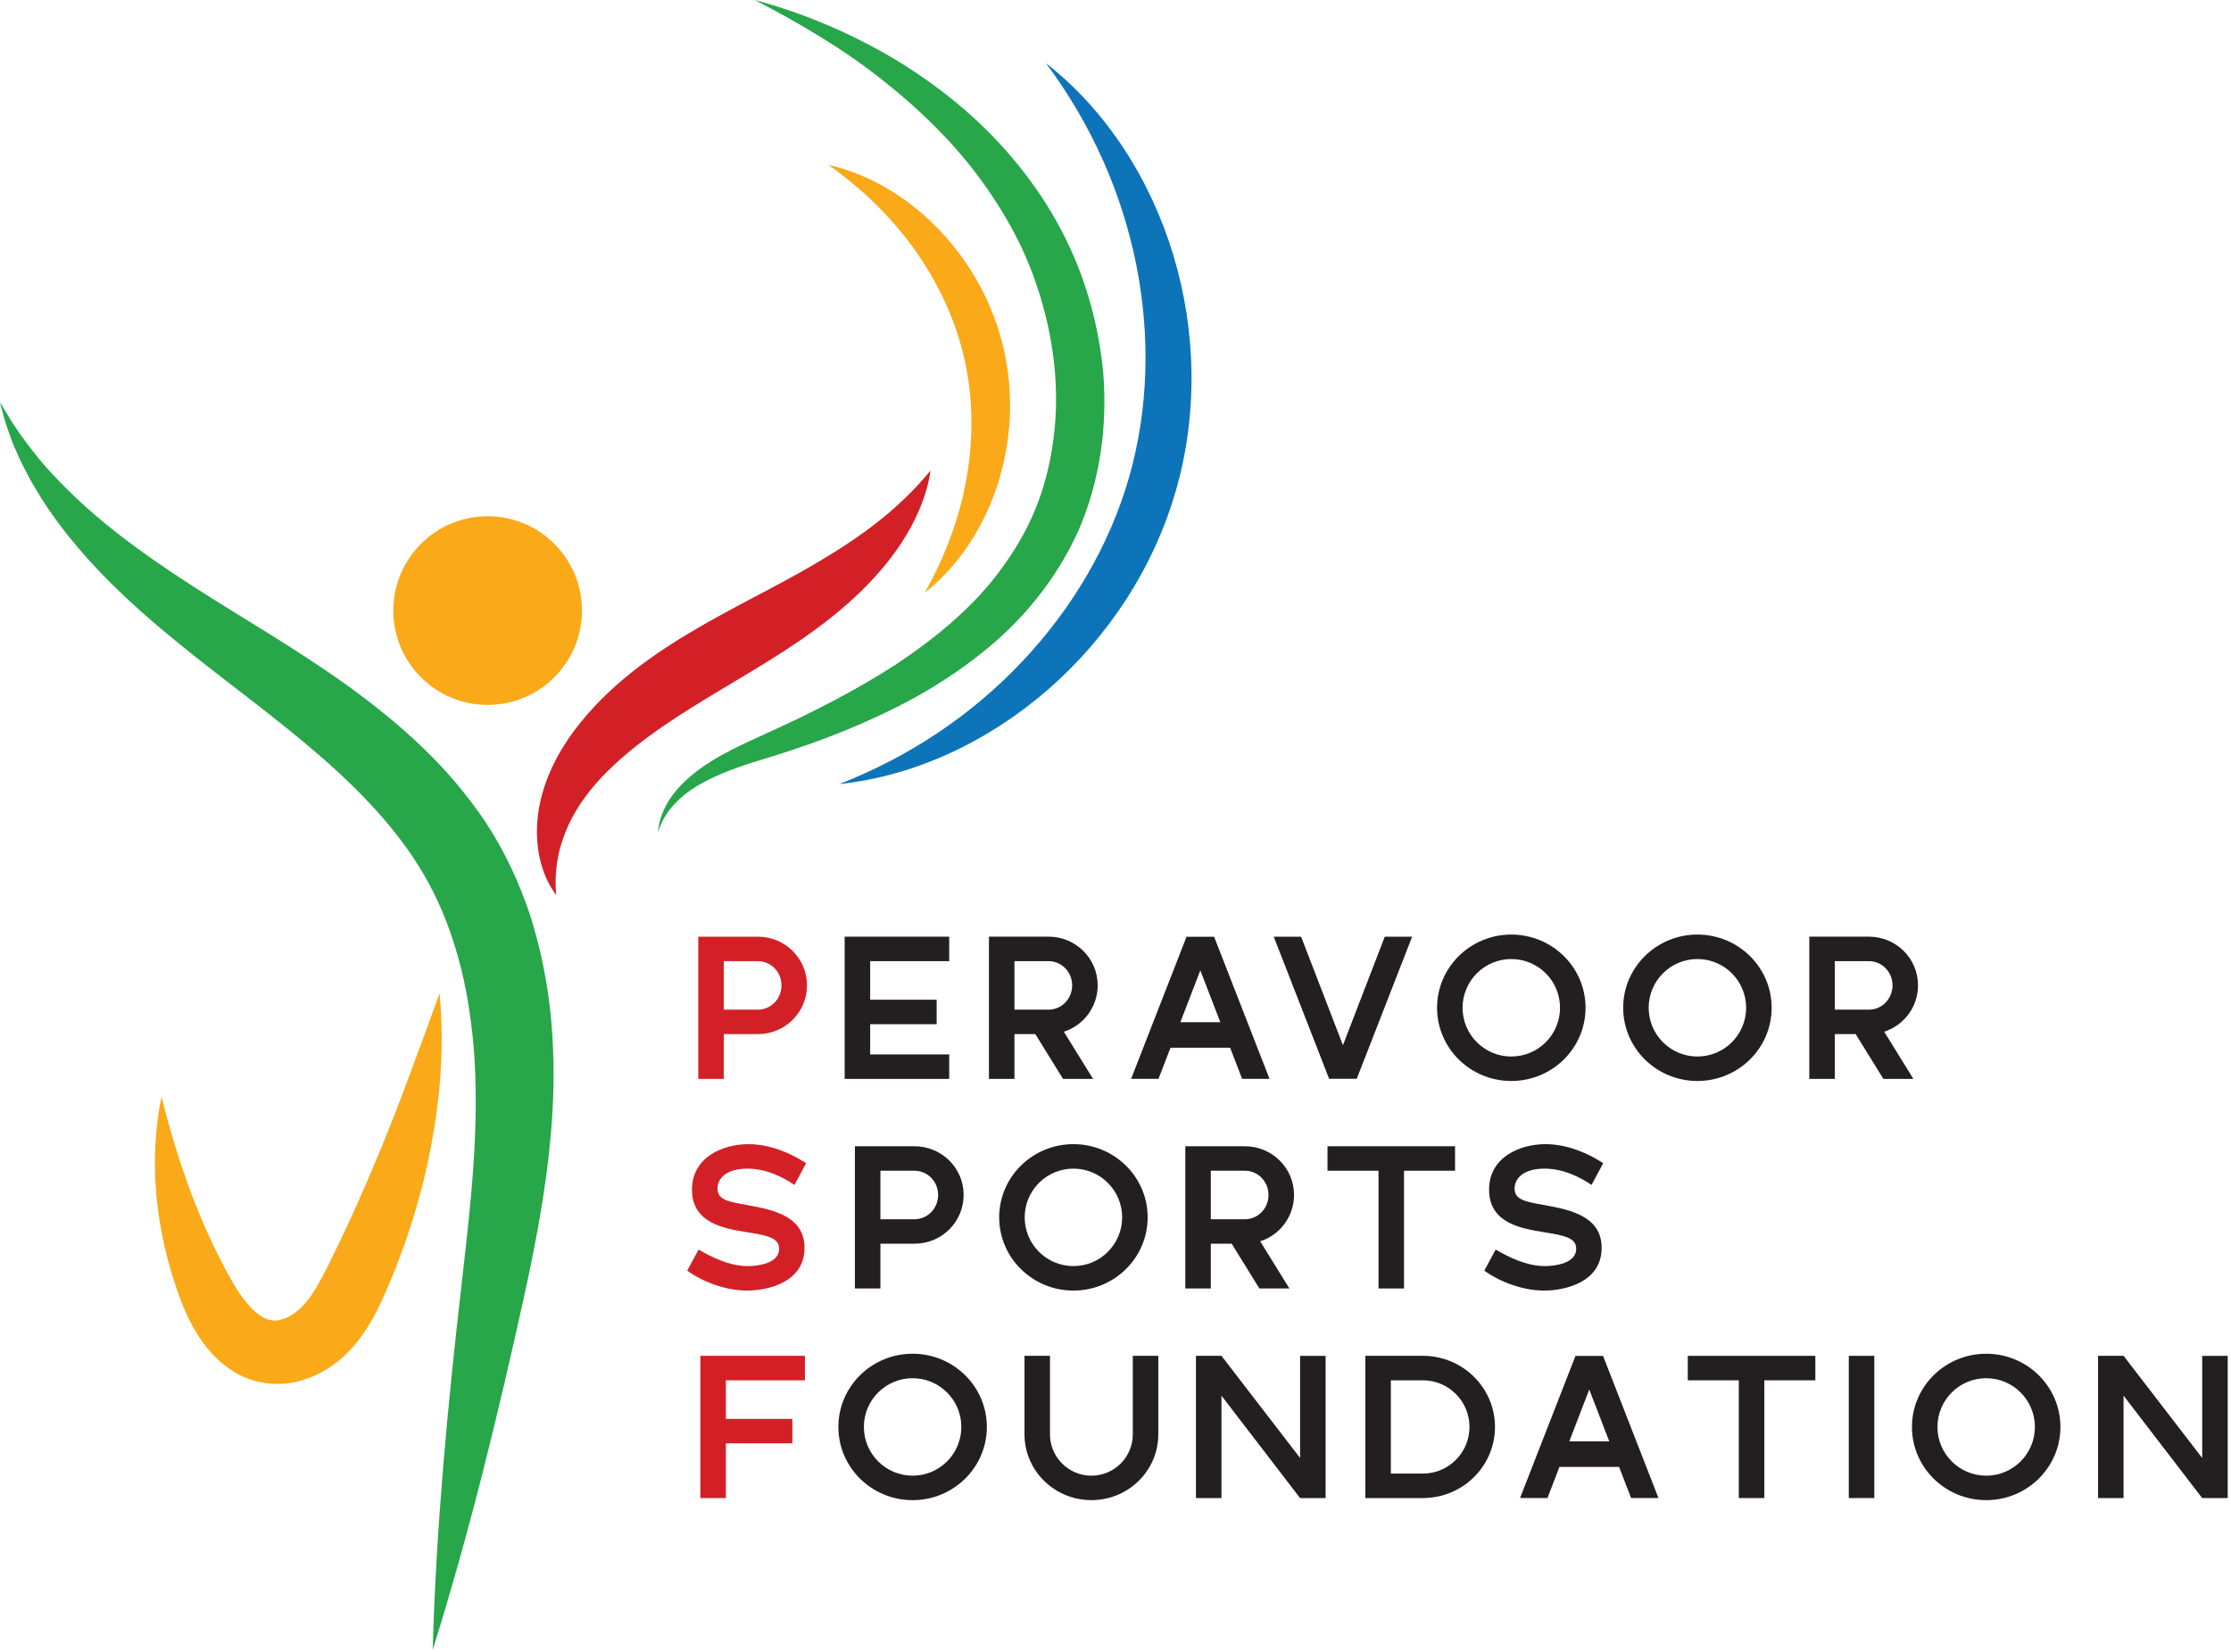
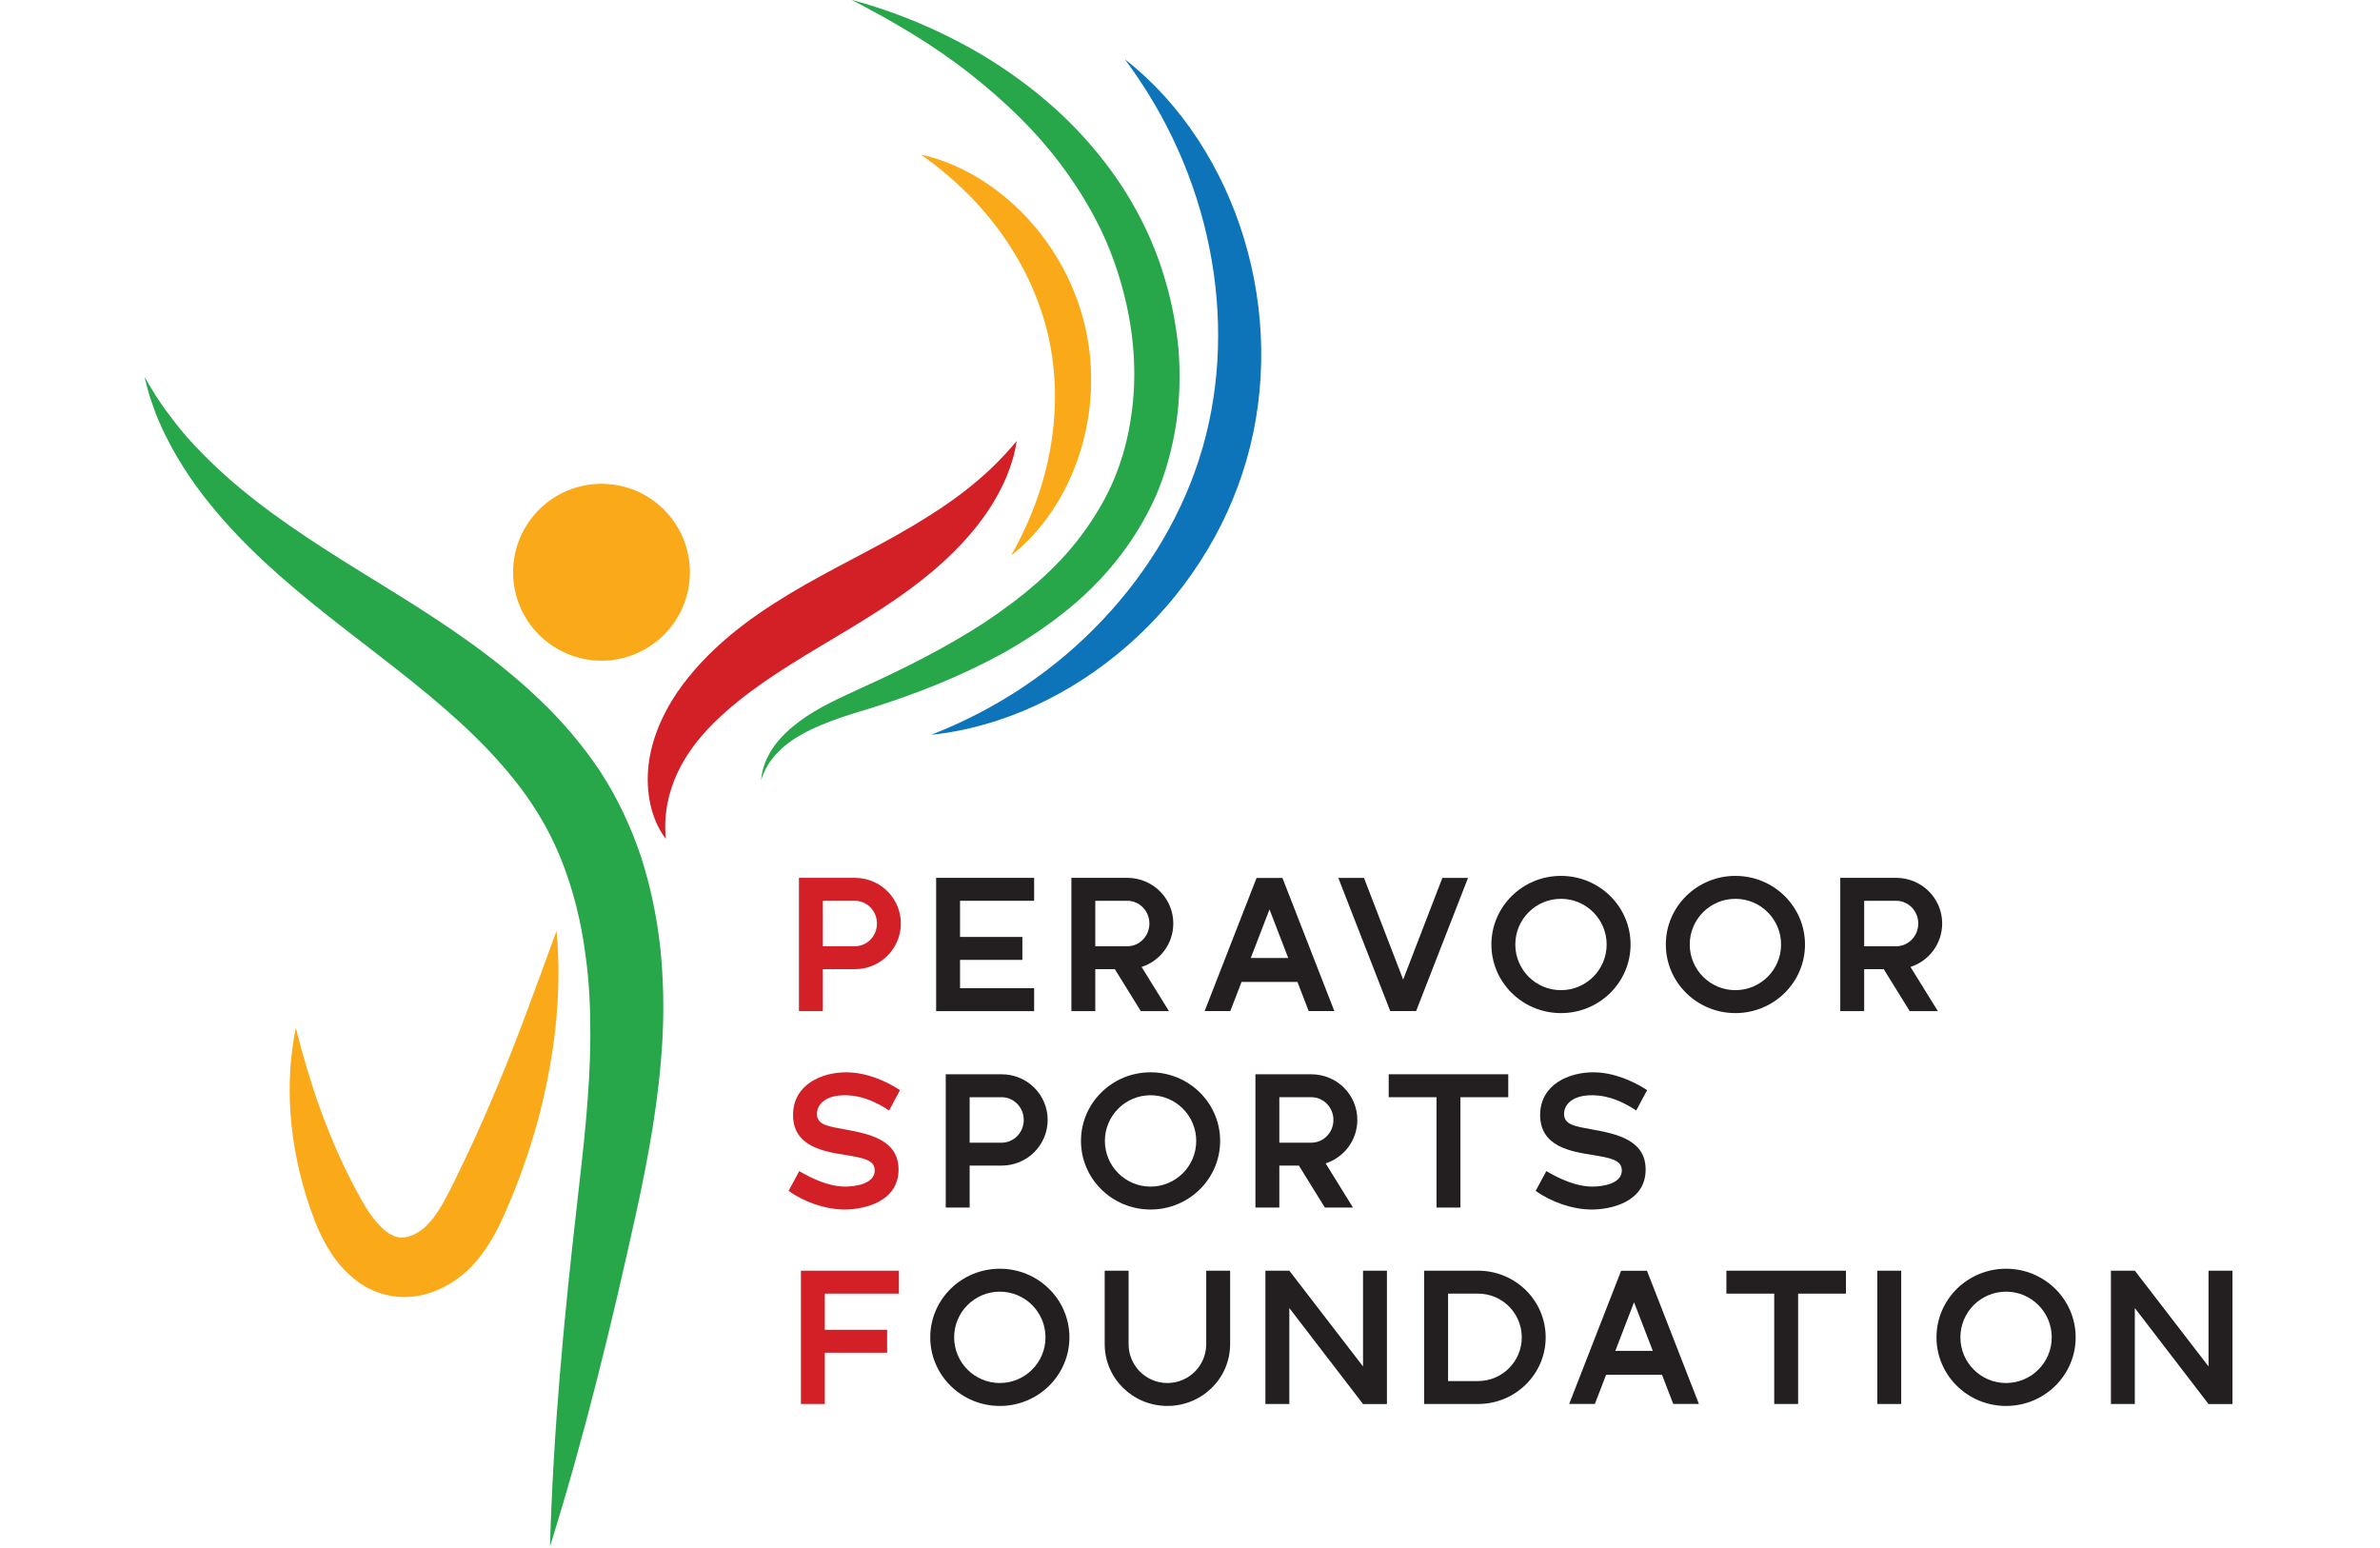
- <svg xmlns="http://www.w3.org/2000/svg" width="100%" height="100%" viewBox="0 0 550 407" version="1.1" xml:space="preserve" style="fill-rule:evenodd;clip-rule:evenodd;stroke-linejoin:round;stroke-miterlimit:2;">
-   <path d="M143.468,150.504c-0,12.846 -10.413,23.259 -23.254,23.259c-12.842,-0 -23.254,-10.413 -23.254,-23.259c-0,-12.841 10.412,-23.254 23.254,-23.254c12.841,0 23.254,10.413 23.254,23.254" style="fill:#faa919;fill-rule:nonzero;" />
-   <path d="M0,99.134c1.004,1.625 1.921,3.266 2.917,4.85c1.083,1.55 2.033,3.141 3.2,4.604c2.195,3 4.495,5.879 7.041,8.542c5.021,5.362 10.471,10.229 16.259,14.7c11.579,8.979 24.162,16.491 37.012,24.454c12.808,7.991 25.833,16.587 37.508,27.741c5.838,5.555 11.217,11.834 15.863,18.775c4.6,6.996 8.167,14.717 10.808,22.542c2.534,7.883 4.179,15.933 5.067,23.967c0.829,8.033 1,16.087 0.567,23.966c-0.855,15.805 -3.7,31.005 -6.917,45.767c-6.483,29.429 -13.583,58.713 -22.658,87.683c0.854,-30.337 3.704,-60.37 7.141,-90.254c1.692,-14.887 3.413,-29.496 3.467,-43.779c0.033,-7.137 -0.258,-14.158 -1.217,-21.054c-0.862,-6.896 -2.329,-13.629 -4.45,-20.05c-2.091,-6.438 -4.862,-12.479 -8.408,-18.129c-3.517,-5.696 -7.871,-10.984 -12.654,-16.059c-9.617,-10.145 -21.209,-19.1 -33.063,-28.245c-11.854,-9.134 -24.146,-18.705 -34.7,-30.138c-5.25,-5.733 -10.125,-11.892 -14.058,-18.604c-1.013,-1.65 -1.917,-3.379 -2.792,-5.108c-0.925,-1.692 -1.662,-3.492 -2.446,-5.246c-0.77,-1.759 -1.316,-3.629 -1.975,-5.417c-0.595,-1.812 -1.033,-3.683 -1.512,-5.508Z" style="fill:#27a64a;fill-rule:nonzero;" />
-   <path d="M137.126,220.638c-3.929,-5.162 -5.312,-12.35 -4.566,-19.204c0.762,-6.958 3.67,-13.571 7.504,-19.25c7.812,-11.367 18.746,-19.471 29.575,-25.979c10.908,-6.55 21.858,-11.608 31.975,-17.625c10.179,-6.013 19.662,-12.713 27.804,-22.596c-0.942,6.367 -3.683,12.521 -7.304,18.025c-3.646,5.504 -8.175,10.392 -13.046,14.708c-9.817,8.688 -20.917,15.042 -31.2,21.209c-10.304,6.162 -20.108,12.316 -28.058,20.146c-3.942,3.9 -7.325,8.27 -9.671,13.312c-2.334,5.079 -3.629,10.863 -3.013,17.254" style="fill:#d32027;fill-rule:nonzero;" />
-   <path d="M108.379,244.838c1.4,14.959 -0.162,30.071 -3.612,44.734c-1.725,7.337 -3.984,14.562 -6.696,21.621c-0.659,1.775 -1.384,3.52 -2.134,5.254c-0.729,1.741 -1.475,3.475 -2.345,5.304c-1.755,3.608 -3.975,7.492 -7.267,11.054c-3.417,3.588 -7.813,6.525 -13.258,7.817c-2.709,0.6 -5.738,0.737 -8.638,0.133c-2.867,-0.554 -5.596,-1.733 -7.808,-3.279c-4.459,-3.125 -7.209,-7.013 -9.246,-10.783c-1.021,-1.896 -1.879,-3.792 -2.621,-5.68c-0.687,-1.841 -1.329,-3.65 -1.925,-5.495c-4.696,-14.713 -6.058,-30.417 -3.017,-45.155c3.65,14.542 8.288,28 14.671,40.405c0.775,1.545 1.617,3.091 2.45,4.575c0.8,1.429 1.621,2.8 2.504,4.029c1.763,2.45 3.68,4.458 5.396,5.337c0.859,0.438 1.575,0.688 2.321,0.767c0.692,0.1 1.404,0.008 2.25,-0.229c1.692,-0.438 3.7,-1.659 5.271,-3.404c1.737,-1.784 3.296,-4.271 4.821,-7.188c1.566,-2.921 3.125,-6.267 4.65,-9.417c3.062,-6.4 5.929,-12.912 8.687,-19.512c5.567,-13.208 10.371,-26.804 15.546,-40.888" style="fill:#faa919;fill-rule:nonzero;" />
-   <path d="M162.183,205.208c0.229,-3.091 1.471,-6.133 3.296,-8.762c1.854,-2.629 4.263,-4.834 6.829,-6.738c5.142,-3.812 11.059,-6.35 16.579,-8.908c11.113,-5.033 21.934,-10.508 31.917,-16.975c9.867,-6.563 19.033,-14.071 25.796,-23.254c3.375,-4.563 6.3,-9.442 8.454,-14.604c2.163,-5.175 3.625,-10.655 4.438,-16.25c1.729,-11.192 0.775,-22.859 -2.271,-33.959c-1.492,-5.566 -3.521,-11.008 -6.084,-16.196c-2.566,-5.166 -5.633,-10.166 -9.091,-14.912c-6.892,-9.533 -15.529,-17.883 -24.996,-25.313c-9.479,-7.466 -20.021,-13.662 -30.983,-19.337c11.933,3.183 23.483,8.087 34.3,14.467c10.745,6.47 20.791,14.508 29.075,24.325c8.312,9.725 14.95,21.295 18.708,33.775c1.929,6.225 3.192,12.67 3.817,19.2c0.533,6.545 0.345,13.17 -0.609,19.72c-1.012,6.538 -2.754,13.013 -5.421,19.142c-2.741,6.104 -6.25,11.788 -10.383,16.925c-4.121,5.15 -8.829,9.746 -13.921,13.717c-5.062,4.025 -10.45,7.512 -15.987,10.616c-11.142,6.084 -22.825,10.688 -34.659,14.384c-5.933,1.791 -11.637,3.512 -16.925,6.241c-2.629,1.355 -5.108,2.996 -7.195,5.088c-2.121,2.054 -3.767,4.646 -4.684,7.608" style="fill:#27a64a;fill-rule:nonzero;" />
-   <path d="M206.908,193.265c17.521,-6.805 32.825,-17.192 45.104,-30.213c12.271,-12.987 21.513,-28.592 26.342,-45.433c4.816,-16.846 5.258,-34.967 1.737,-52.479c-3.521,-17.546 -10.979,-34.467 -22.216,-49.538c14.9,11.596 25.741,28.638 31.362,47.221c5.633,18.6 6.138,39.058 0.65,58.104c-5.462,19.054 -16.725,36.125 -31.367,48.917c-14.612,12.766 -32.829,21.471 -51.612,23.421" style="fill:#0d74ba;fill-rule:nonzero;" />
-   <path d="M227.96,146.109c5.229,-9.262 8.717,-18.825 10.379,-28.596c1.675,-9.741 1.533,-19.625 -0.583,-29.016c-2.125,-9.388 -6.234,-18.375 -11.921,-26.459c-5.692,-8.112 -12.933,-15.258 -21.621,-21.391c10.438,2.32 20.129,8.366 27.7,16.395c7.575,8.059 13.129,18.238 15.596,29.259c2.483,11.016 1.829,22.591 -1.567,33.112c-3.4,10.5 -9.554,20.109 -17.983,26.696" style="fill:#faa919;fill-rule:nonzero;" />
-   <path d="M192.66,242.89c0,-3.295 -2.6,-5.966 -5.825,-5.966l-8.404,-0l0,11.958l8.404,0c3.225,0 5.825,-2.671 5.825,-5.992m6.288,-0.012c-0,6.671 -5.404,12.033 -12.113,12.033l-8.404,0l0,11.034l-6.287,-0l-0,-35.055l14.691,0c6.709,0 12.113,5.363 12.113,11.988" style="fill:#d32027;fill-rule:nonzero;" />
-   <path d="M214.517,236.922l0,9.512l16.392,0l-0,6.029l-16.392,0l0,7.45l19.488,0l-0,6.034l-25.775,-0l-0,-35.059l25.775,0l-0,6.034l-19.488,-0Z" style="fill:#231f20;fill-rule:nonzero;" />
-   <path d="M250.09,248.883l8.404,-0c3.225,-0 5.825,-2.671 5.825,-5.992c0,-3.296 -2.6,-5.971 -5.825,-5.971l-8.404,0l-0,11.963Zm12.179,5.437l7.196,11.625l-7.4,0l-6.829,-11.033l-5.146,0l-0,11.033l-6.288,0l0,-35.058l14.692,0c6.708,0 12.113,5.367 12.113,11.992c-0,5.358 -3.488,9.875 -8.338,11.441" style="fill:#231f20;fill-rule:nonzero;" />
-   <path d="M300.839,251.975l-4.929,-12.783l-4.925,12.783l9.854,-0Zm2.425,6.292l-14.704,-0l-2.958,7.666l-6.75,0l13.654,-35.021l6.808,0l13.654,35.021l-6.75,0l-2.954,-7.666Z" style="fill:#231f20;fill-rule:nonzero;" />
-   <path d="M314.012,230.903l6.75,-0l10.308,26.741l10.308,-26.741l6.75,-0l-13.654,35.02l-6.808,0l-13.654,-35.02Z" style="fill:#231f20;fill-rule:nonzero;" />
-   <path d="M384.588,248.418c-0,-6.633 -5.379,-12.013 -12.013,-12.013c-6.633,0 -12.012,5.38 -12.012,12.013c-0,6.637 5.379,12.012 12.012,12.012c6.634,0 12.013,-5.375 12.013,-12.012m-30.313,-0c0,-9.963 8.196,-18.046 18.3,-18.046c10.109,0 18.305,8.083 18.305,18.046c-0,9.967 -8.196,18.046 -18.305,18.046c-10.104,-0 -18.3,-8.079 -18.3,-18.046" style="fill:#231f20;fill-rule:nonzero;" />
-   <path d="M430.468,248.418c-0,-6.633 -5.379,-12.013 -12.013,-12.013c-6.633,0 -12.012,5.38 -12.012,12.013c-0,6.637 5.379,12.012 12.012,12.012c6.634,0 12.013,-5.375 12.013,-12.012m-30.313,-0c0,-9.963 8.196,-18.046 18.3,-18.046c10.109,0 18.305,8.083 18.305,18.046c-0,9.967 -8.196,18.046 -18.305,18.046c-10.104,-0 -18.3,-8.079 -18.3,-18.046" style="fill:#231f20;fill-rule:nonzero;" />
-   <path d="M452.326,248.883l8.404,-0c3.225,-0 5.825,-2.671 5.825,-5.992c0,-3.296 -2.6,-5.971 -5.825,-5.971l-8.404,0l-0,11.963Zm12.179,5.437l7.196,11.625l-7.4,0l-6.829,-11.033l-5.146,0l-0,11.033l-6.288,0l0,-35.058l14.692,0c6.708,0 12.112,5.367 12.112,11.992c0,5.358 -3.487,9.875 -8.337,11.441" style="fill:#231f20;fill-rule:nonzero;" />
-   <path d="M169.42,313.214l2.796,-5.191c3.287,1.904 7.666,4.07 12.154,4.07c2.475,0 7.737,-0.67 7.704,-4.283c-0.021,-2.729 -2.958,-3.262 -7.912,-4.067c-5.359,-0.879 -13.584,-2.116 -13.571,-10.483c0.016,-8.079 7.646,-11.225 13.933,-11.225c5.467,0 10.671,2.371 14.204,4.688l-2.866,5.354c-3.038,-2 -6.955,-4.009 -11.646,-4.009c-5.259,0 -7.346,2.525 -7.334,4.93c0.013,2.854 2.942,3.258 7.28,4.041c6.55,1.188 14.179,2.784 14.179,10.567c-0,8.508 -9.071,10.521 -14.179,10.521c-4.996,-0 -10.667,-1.963 -14.742,-4.913" style="fill:#d32027;fill-rule:nonzero;" />
-   <path d="M231.273,294.553c0,-3.295 -2.6,-5.966 -5.825,-5.966l-8.404,-0l0,11.958l8.404,0c3.225,0 5.825,-2.671 5.825,-5.992m6.288,-0.012c-0,6.671 -5.404,12.033 -12.113,12.033l-8.404,0l0,11.034l-6.287,-0l-0,-35.055l14.691,0c6.709,0 12.113,5.363 12.113,11.988" style="fill:#231f20;fill-rule:nonzero;" />
-   <path d="M276.638,300.08c-0,-6.633 -5.379,-12.012 -12.013,-12.012c-6.633,-0 -12.012,5.379 -12.012,12.012c-0,6.638 5.379,12.013 12.012,12.013c6.634,-0 12.013,-5.375 12.013,-12.013m-30.313,0c0,-9.962 8.196,-18.045 18.3,-18.045c10.109,-0 18.305,8.083 18.305,18.045c-0,9.967 -8.196,18.046 -18.305,18.046c-10.104,0 -18.3,-8.079 -18.3,-18.046" style="fill:#231f20;fill-rule:nonzero;" />
-   <path d="M298.496,300.545l8.404,0c3.225,0 5.825,-2.67 5.825,-5.991c0,-3.296 -2.6,-5.971 -5.825,-5.971l-8.404,-0l-0,11.962Zm12.179,5.442l7.196,11.621l-7.4,-0l-6.829,-11.033l-5.146,-0l-0,11.033l-6.288,-0l0,-35.054l14.692,-0c6.708,-0 12.113,5.362 12.113,11.987c-0,5.359 -3.488,9.875 -8.338,11.446" style="fill:#231f20;fill-rule:nonzero;" />
-   <path d="M358.708,288.585l-12.58,-0l0,29.025l-6.287,-0l-0,-29.025l-12.579,-0l-0,-6.034l31.445,0l0,6.034Z" style="fill:#231f20;fill-rule:nonzero;" />
-   <path d="M365.924,313.214l2.796,-5.191c3.287,1.904 7.667,4.07 12.154,4.07c2.475,0 7.738,-0.67 7.704,-4.283c-0.021,-2.729 -2.958,-3.262 -7.912,-4.067c-5.359,-0.879 -13.584,-2.116 -13.571,-10.483c0.017,-8.079 7.646,-11.225 13.933,-11.225c5.467,0 10.671,2.371 14.204,4.688l-2.866,5.354c-3.038,-2 -6.954,-4.009 -11.646,-4.009c-5.258,0 -7.346,2.525 -7.333,4.93c0.012,2.854 2.941,3.258 7.279,4.041c6.55,1.188 14.179,2.784 14.179,10.567c0,8.508 -9.071,10.521 -14.179,10.521c-4.996,-0 -10.667,-1.963 -14.742,-4.913" style="fill:#231f20;fill-rule:nonzero;" />
-   <path d="M178.948,340.247l-0.001,9.513l16.392,-0l0,6.029l-16.392,-0l0,13.483l-6.287,0l0,-35.058l25.775,-0l0,6.033l-19.488,0Z" style="fill:#d32027;fill-rule:nonzero;" />
-   <path d="M236.993,351.743c0,-6.633 -5.379,-12.013 -12.012,-12.013c-6.634,0 -12.013,5.38 -12.013,12.013c0,6.637 5.379,12.012 12.013,12.012c6.633,0 12.012,-5.375 12.012,-12.012m-30.312,-0c-0,-9.967 8.196,-18.046 18.3,-18.046c10.108,0 18.304,8.079 18.304,18.046c-0,9.967 -8.196,18.046 -18.304,18.046c-10.104,-0 -18.3,-8.079 -18.3,-18.046" style="fill:#231f20;fill-rule:nonzero;" />
-   <path d="M252.563,353.548l-0.001,-19.333l6.288,0l0,19.333c0,5.638 4.571,10.209 10.208,10.209c5.638,-0 10.209,-4.571 10.209,-10.209l-0,-19.333l6.287,0l0,19.333c0,8.967 -7.383,16.238 -16.496,16.238c-9.108,-0 -16.496,-7.271 -16.496,-16.238" style="fill:#231f20;fill-rule:nonzero;" />
-   <path d="M326.797,334.225l0,35.059l-6.287,-0l-19.388,-25.25l0,25.237l-6.287,0l-0,-35.058l6.287,-0l19.388,25.183l-0,-25.171l6.287,0Z" style="fill:#231f20;fill-rule:nonzero;" />
-   <path d="M362.265,351.743c-0,-6.35 -5.146,-11.496 -11.496,-11.496l-7.888,0l0,22.992l7.888,-0c6.35,-0 11.496,-5.146 11.496,-11.496m6.287,-0c0,9.679 -7.958,17.529 -17.779,17.529l-14.183,0l-0,-35.058l14.179,-0c9.821,-0 17.783,7.85 17.783,17.529" style="fill:#231f20;fill-rule:nonzero;" />
-   <path d="M396.725,355.3l-4.93,-12.783l-4.925,12.783l9.855,0Zm2.425,6.292l-14.705,0l-2.954,7.667l-6.754,-0l13.654,-35.021l6.809,-0l13.654,35.021l-6.75,-0l-2.954,-7.667Z" style="fill:#231f20;fill-rule:nonzero;" />
-   <path d="M447.531,340.247l-12.579,0l0,29.025l-6.287,0l-0,-29.025l-12.58,0l0,-6.033l31.446,-0l0,6.033Z" style="fill:#231f20;fill-rule:nonzero;" />
-   <rect x="455.778" y="334.216" width="6.287" height="35.058" style="fill:#231f20;" />
-   <path d="M501.658,351.743c0,-6.633 -5.379,-12.013 -12.012,-12.013c-6.634,0 -12.013,5.38 -12.013,12.013c0,6.637 5.379,12.012 12.013,12.012c6.633,0 12.012,-5.375 12.012,-12.012m-30.312,-0c-0,-9.967 8.196,-18.046 18.3,-18.046c10.108,0 18.304,8.079 18.304,18.046c-0,9.967 -8.196,18.046 -18.304,18.046c-10.104,-0 -18.3,-8.079 -18.3,-18.046" style="fill:#231f20;fill-rule:nonzero;" />
-   <path d="M549.188,334.225l0,35.059l-6.287,-0l-19.388,-25.25l0,25.237l-6.287,0l-0,-35.058l6.287,-0l19.388,25.183l-0,-25.171l6.287,0Z" style="fill:#231f20;fill-rule:nonzero;" />
+ <svg xmlns="http://www.w3.org/2000/svg" width="100%" height="100%" viewBox="0 0 626 407" version="1.1" xml:space="preserve" style="fill-rule:evenodd;clip-rule:evenodd;stroke-linejoin:round;stroke-miterlimit:2;">
+   <g transform="translate(38, 0)">
+     <path d="M143.468,150.504c-0,12.846 -10.413,23.259 -23.254,23.259c-12.842,-0 -23.254,-10.413 -23.254,-23.259c-0,-12.841 10.412,-23.254 23.254,-23.254c12.841,0 23.254,10.413 23.254,23.254" style="fill:#faa919;fill-rule:nonzero;" />
+     <path d="M0,99.134c1.004,1.625 1.921,3.266 2.917,4.85c1.083,1.55 2.033,3.141 3.2,4.604c2.195,3 4.495,5.879 7.041,8.542c5.021,5.362 10.471,10.229 16.259,14.7c11.579,8.979 24.162,16.491 37.012,24.454c12.808,7.991 25.833,16.587 37.508,27.741c5.838,5.555 11.217,11.834 15.863,18.775c4.6,6.996 8.167,14.717 10.808,22.542c2.534,7.883 4.179,15.933 5.067,23.967c0.829,8.033 1,16.087 0.567,23.966c-0.855,15.805 -3.7,31.005 -6.917,45.767c-6.483,29.429 -13.583,58.713 -22.658,87.683c0.854,-30.337 3.704,-60.37 7.141,-90.254c1.692,-14.887 3.413,-29.496 3.467,-43.779c0.033,-7.137 -0.258,-14.158 -1.217,-21.054c-0.862,-6.896 -2.329,-13.629 -4.45,-20.05c-2.091,-6.438 -4.862,-12.479 -8.408,-18.129c-3.517,-5.696 -7.871,-10.984 -12.654,-16.059c-9.617,-10.145 -21.209,-19.1 -33.063,-28.245c-11.854,-9.134 -24.146,-18.705 -34.7,-30.138c-5.25,-5.733 -10.125,-11.892 -14.058,-18.604c-1.013,-1.65 -1.917,-3.379 -2.792,-5.108c-0.925,-1.692 -1.662,-3.492 -2.446,-5.246c-0.77,-1.759 -1.316,-3.629 -1.975,-5.417c-0.595,-1.812 -1.033,-3.683 -1.512,-5.508Z" style="fill:#27a64a;fill-rule:nonzero;" />
+     <path d="M137.126,220.638c-3.929,-5.162 -5.312,-12.35 -4.566,-19.204c0.762,-6.958 3.67,-13.571 7.504,-19.25c7.812,-11.367 18.746,-19.471 29.575,-25.979c10.908,-6.55 21.858,-11.608 31.975,-17.625c10.179,-6.013 19.662,-12.713 27.804,-22.596c-0.942,6.367 -3.683,12.521 -7.304,18.025c-3.646,5.504 -8.175,10.392 -13.046,14.708c-9.817,8.688 -20.917,15.042 -31.2,21.209c-10.304,6.162 -20.108,12.316 -28.058,20.146c-3.942,3.9 -7.325,8.27 -9.671,13.312c-2.334,5.079 -3.629,10.863 -3.013,17.254" style="fill:#d32027;fill-rule:nonzero;" />
+     <path d="M108.379,244.838c1.4,14.959 -0.162,30.071 -3.612,44.734c-1.725,7.337 -3.984,14.562 -6.696,21.621c-0.659,1.775 -1.384,3.52 -2.134,5.254c-0.729,1.741 -1.475,3.475 -2.345,5.304c-1.755,3.608 -3.975,7.492 -7.267,11.054c-3.417,3.588 -7.813,6.525 -13.258,7.817c-2.709,0.6 -5.738,0.737 -8.638,0.133c-2.867,-0.554 -5.596,-1.733 -7.808,-3.279c-4.459,-3.125 -7.209,-7.013 -9.246,-10.783c-1.021,-1.896 -1.879,-3.792 -2.621,-5.68c-0.687,-1.841 -1.329,-3.65 -1.925,-5.495c-4.696,-14.713 -6.058,-30.417 -3.017,-45.155c3.65,14.542 8.288,28 14.671,40.405c0.775,1.545 1.617,3.091 2.45,4.575c0.8,1.429 1.621,2.8 2.504,4.029c1.763,2.45 3.68,4.458 5.396,5.337c0.859,0.438 1.575,0.688 2.321,0.767c0.692,0.1 1.404,0.008 2.25,-0.229c1.692,-0.438 3.7,-1.659 5.271,-3.404c1.737,-1.784 3.296,-4.271 4.821,-7.188c1.566,-2.921 3.125,-6.267 4.65,-9.417c3.062,-6.4 5.929,-12.912 8.687,-19.512c5.567,-13.208 10.371,-26.804 15.546,-40.888" style="fill:#faa919;fill-rule:nonzero;" />
+     <path d="M162.183,205.208c0.229,-3.091 1.471,-6.133 3.296,-8.762c1.854,-2.629 4.263,-4.834 6.829,-6.738c5.142,-3.812 11.059,-6.35 16.579,-8.908c11.113,-5.033 21.934,-10.508 31.917,-16.975c9.867,-6.563 19.033,-14.071 25.796,-23.254c3.375,-4.563 6.3,-9.442 8.454,-14.604c2.163,-5.175 3.625,-10.655 4.438,-16.25c1.729,-11.192 0.775,-22.859 -2.271,-33.959c-1.492,-5.566 -3.521,-11.008 -6.084,-16.196c-2.566,-5.166 -5.633,-10.166 -9.091,-14.912c-6.892,-9.533 -15.529,-17.883 -24.996,-25.313c-9.479,-7.466 -20.021,-13.662 -30.983,-19.337c11.933,3.183 23.483,8.087 34.3,14.467c10.745,6.47 20.791,14.508 29.075,24.325c8.312,9.725 14.95,21.295 18.708,33.775c1.929,6.225 3.192,12.67 3.817,19.2c0.533,6.545 0.345,13.17 -0.609,19.72c-1.012,6.538 -2.754,13.013 -5.421,19.142c-2.741,6.104 -6.25,11.788 -10.383,16.925c-4.121,5.15 -8.829,9.746 -13.921,13.717c-5.062,4.025 -10.45,7.512 -15.987,10.616c-11.142,6.084 -22.825,10.688 -34.659,14.384c-5.933,1.791 -11.637,3.512 -16.925,6.241c-2.629,1.355 -5.108,2.996 -7.195,5.088c-2.121,2.054 -3.767,4.646 -4.684,7.608" style="fill:#27a64a;fill-rule:nonzero;" />
+     <path d="M206.908,193.265c17.521,-6.805 32.825,-17.192 45.104,-30.213c12.271,-12.987 21.513,-28.592 26.342,-45.433c4.816,-16.846 5.258,-34.967 1.737,-52.479c-3.521,-17.546 -10.979,-34.467 -22.216,-49.538c14.9,11.596 25.741,28.638 31.362,47.221c5.633,18.6 6.138,39.058 0.65,58.104c-5.462,19.054 -16.725,36.125 -31.367,48.917c-14.612,12.766 -32.829,21.471 -51.612,23.421" style="fill:#0d74ba;fill-rule:nonzero;" />
+     <path d="M227.96,146.109c5.229,-9.262 8.717,-18.825 10.379,-28.596c1.675,-9.741 1.533,-19.625 -0.583,-29.016c-2.125,-9.388 -6.234,-18.375 -11.921,-26.459c-5.692,-8.112 -12.933,-15.258 -21.621,-21.391c10.438,2.32 20.129,8.366 27.7,16.395c7.575,8.059 13.129,18.238 15.596,29.259c2.483,11.016 1.829,22.591 -1.567,33.112c-3.4,10.5 -9.554,20.109 -17.983,26.696" style="fill:#faa919;fill-rule:nonzero;" />
+     <path d="M192.66,242.89c0,-3.295 -2.6,-5.966 -5.825,-5.966l-8.404,-0l0,11.958l8.404,0c3.225,0 5.825,-2.671 5.825,-5.992m6.288,-0.012c-0,6.671 -5.404,12.033 -12.113,12.033l-8.404,0l0,11.034l-6.287,-0l-0,-35.055l14.691,0c6.709,0 12.113,5.363 12.113,11.988" style="fill:#d32027;fill-rule:nonzero;" />
+     <path d="M214.517,236.922l0,9.512l16.392,0l-0,6.029l-16.392,0l0,7.45l19.488,0l-0,6.034l-25.775,-0l-0,-35.059l25.775,0l-0,6.034l-19.488,-0Z" style="fill:#231f20;fill-rule:nonzero;" />
+     <path d="M250.09,248.883l8.404,-0c3.225,-0 5.825,-2.671 5.825,-5.992c0,-3.296 -2.6,-5.971 -5.825,-5.971l-8.404,0l-0,11.963Zm12.179,5.437l7.196,11.625l-7.4,0l-6.829,-11.033l-5.146,0l-0,11.033l-6.288,0l0,-35.058l14.692,0c6.708,0 12.113,5.367 12.113,11.992c-0,5.358 -3.488,9.875 -8.338,11.441" style="fill:#231f20;fill-rule:nonzero;" />
+     <path d="M300.839,251.975l-4.929,-12.783l-4.925,12.783l9.854,-0Zm2.425,6.292l-14.704,-0l-2.958,7.666l-6.75,0l13.654,-35.021l6.808,0l13.654,35.021l-6.75,0l-2.954,-7.666Z" style="fill:#231f20;fill-rule:nonzero;" />
+     <path d="M314.012,230.903l6.75,-0l10.308,26.741l10.308,-26.741l6.75,-0l-13.654,35.02l-6.808,0l-13.654,-35.02Z" style="fill:#231f20;fill-rule:nonzero;" />
+     <path d="M384.588,248.418c-0,-6.633 -5.379,-12.013 -12.013,-12.013c-6.633,0 -12.012,5.38 -12.012,12.013c-0,6.637 5.379,12.012 12.012,12.012c6.634,0 12.013,-5.375 12.013,-12.012m-30.313,-0c0,-9.963 8.196,-18.046 18.3,-18.046c10.109,0 18.305,8.083 18.305,18.046c-0,9.967 -8.196,18.046 -18.305,18.046c-10.104,-0 -18.3,-8.079 -18.3,-18.046" style="fill:#231f20;fill-rule:nonzero;" />
+     <path d="M430.468,248.418c-0,-6.633 -5.379,-12.013 -12.013,-12.013c-6.633,0 -12.012,5.38 -12.012,12.013c-0,6.637 5.379,12.012 12.012,12.012c6.634,0 12.013,-5.375 12.013,-12.012m-30.313,-0c0,-9.963 8.196,-18.046 18.3,-18.046c10.109,0 18.305,8.083 18.305,18.046c-0,9.967 -8.196,18.046 -18.305,18.046c-10.104,-0 -18.3,-8.079 -18.3,-18.046" style="fill:#231f20;fill-rule:nonzero;" />
+     <path d="M452.326,248.883l8.404,-0c3.225,-0 5.825,-2.671 5.825,-5.992c0,-3.296 -2.6,-5.971 -5.825,-5.971l-8.404,0l-0,11.963Zm12.179,5.437l7.196,11.625l-7.4,0l-6.829,-11.033l-5.146,0l-0,11.033l-6.288,0l0,-35.058l14.692,0c6.708,0 12.112,5.367 12.112,11.992c0,5.358 -3.487,9.875 -8.337,11.441" style="fill:#231f20;fill-rule:nonzero;" />
+     <path d="M169.42,313.214l2.796,-5.191c3.287,1.904 7.666,4.07 12.154,4.07c2.475,0 7.737,-0.67 7.704,-4.283c-0.021,-2.729 -2.958,-3.262 -7.912,-4.067c-5.359,-0.879 -13.584,-2.116 -13.571,-10.483c0.016,-8.079 7.646,-11.225 13.933,-11.225c5.467,0 10.671,2.371 14.204,4.688l-2.866,5.354c-3.038,-2 -6.955,-4.009 -11.646,-4.009c-5.259,0 -7.346,2.525 -7.334,4.93c0.013,2.854 2.942,3.258 7.28,4.041c6.55,1.188 14.179,2.784 14.179,10.567c-0,8.508 -9.071,10.521 -14.179,10.521c-4.996,-0 -10.667,-1.963 -14.742,-4.913" style="fill:#d32027;fill-rule:nonzero;" />
+     <path d="M231.273,294.553c0,-3.295 -2.6,-5.966 -5.825,-5.966l-8.404,-0l0,11.958l8.404,0c3.225,0 5.825,-2.671 5.825,-5.992m6.288,-0.012c-0,6.671 -5.404,12.033 -12.113,12.033l-8.404,0l0,11.034l-6.287,-0l-0,-35.055l14.691,0c6.709,0 12.113,5.363 12.113,11.988" style="fill:#231f20;fill-rule:nonzero;" />
+     <path d="M276.638,300.08c-0,-6.633 -5.379,-12.012 -12.013,-12.012c-6.633,-0 -12.012,5.379 -12.012,12.012c-0,6.638 5.379,12.013 12.012,12.013c6.634,-0 12.013,-5.375 12.013,-12.013m-30.313,0c0,-9.962 8.196,-18.045 18.3,-18.045c10.109,-0 18.305,8.083 18.305,18.045c-0,9.967 -8.196,18.046 -18.305,18.046c-10.104,0 -18.3,-8.079 -18.3,-18.046" style="fill:#231f20;fill-rule:nonzero;" />
+     <path d="M298.496,300.545l8.404,0c3.225,0 5.825,-2.67 5.825,-5.991c0,-3.296 -2.6,-5.971 -5.825,-5.971l-8.404,-0l-0,11.962Zm12.179,5.442l7.196,11.621l-7.4,-0l-6.829,-11.033l-5.146,-0l-0,11.033l-6.288,-0l0,-35.054l14.692,-0c6.708,-0 12.113,5.362 12.113,11.987c-0,5.359 -3.488,9.875 -8.338,11.446" style="fill:#231f20;fill-rule:nonzero;" />
+     <path d="M358.708,288.585l-12.58,-0l0,29.025l-6.287,-0l-0,-29.025l-12.579,-0l-0,-6.034l31.445,0l0,6.034Z" style="fill:#231f20;fill-rule:nonzero;" />
+     <path d="M365.924,313.214l2.796,-5.191c3.287,1.904 7.667,4.07 12.154,4.07c2.475,0 7.738,-0.67 7.704,-4.283c-0.021,-2.729 -2.958,-3.262 -7.912,-4.067c-5.359,-0.879 -13.584,-2.116 -13.571,-10.483c0.017,-8.079 7.646,-11.225 13.933,-11.225c5.467,0 10.671,2.371 14.204,4.688l-2.866,5.354c-3.038,-2 -6.954,-4.009 -11.646,-4.009c-5.258,0 -7.346,2.525 -7.333,4.93c0.012,2.854 2.941,3.258 7.279,4.041c6.55,1.188 14.179,2.784 14.179,10.567c0,8.508 -9.071,10.521 -14.179,10.521c-4.996,-0 -10.667,-1.963 -14.742,-4.913" style="fill:#231f20;fill-rule:nonzero;" />
+     <path d="M178.948,340.247l-0.001,9.513l16.392,-0l0,6.029l-16.392,-0l0,13.483l-6.287,0l0,-35.058l25.775,-0l0,6.033l-19.488,0Z" style="fill:#d32027;fill-rule:nonzero;" />
+     <path d="M236.993,351.743c0,-6.633 -5.379,-12.013 -12.012,-12.013c-6.634,0 -12.013,5.38 -12.013,12.013c0,6.637 5.379,12.012 12.013,12.012c6.633,0 12.012,-5.375 12.012,-12.012m-30.312,-0c-0,-9.967 8.196,-18.046 18.3,-18.046c10.108,0 18.304,8.079 18.304,18.046c-0,9.967 -8.196,18.046 -18.304,18.046c-10.104,-0 -18.3,-8.079 -18.3,-18.046" style="fill:#231f20;fill-rule:nonzero;" />
+     <path d="M252.563,353.548l-0.001,-19.333l6.288,0l0,19.333c0,5.638 4.571,10.209 10.208,10.209c5.638,-0 10.209,-4.571 10.209,-10.209l-0,-19.333l6.287,0l0,19.333c0,8.967 -7.383,16.238 -16.496,16.238c-9.108,-0 -16.496,-7.271 -16.496,-16.238" style="fill:#231f20;fill-rule:nonzero;" />
+     <path d="M326.797,334.225l0,35.059l-6.287,-0l-19.388,-25.25l0,25.237l-6.287,0l-0,-35.058l6.287,-0l19.388,25.183l-0,-25.171l6.287,0Z" style="fill:#231f20;fill-rule:nonzero;" />
+     <path d="M362.265,351.743c-0,-6.35 -5.146,-11.496 -11.496,-11.496l-7.888,0l0,22.992l7.888,-0c6.35,-0 11.496,-5.146 11.496,-11.496m6.287,-0c0,9.679 -7.958,17.529 -17.779,17.529l-14.183,0l-0,-35.058l14.179,-0c9.821,-0 17.783,7.85 17.783,17.529" style="fill:#231f20;fill-rule:nonzero;" />
+     <path d="M396.725,355.3l-4.93,-12.783l-4.925,12.783l9.855,0Zm2.425,6.292l-14.705,0l-2.954,7.667l-6.754,-0l13.654,-35.021l6.809,-0l13.654,35.021l-6.75,-0l-2.954,-7.667Z" style="fill:#231f20;fill-rule:nonzero;" />
+     <path d="M447.531,340.247l-12.579,0l0,29.025l-6.287,0l-0,-29.025l-12.58,0l0,-6.033l31.446,-0l0,6.033Z" style="fill:#231f20;fill-rule:nonzero;" />
+     <rect x="455.778" y="334.216" width="6.287" height="35.058" style="fill:#231f20;" />
+     <path d="M501.658,351.743c0,-6.633 -5.379,-12.013 -12.012,-12.013c-6.634,0 -12.013,5.38 -12.013,12.013c0,6.637 5.379,12.012 12.013,12.012c6.633,0 12.012,-5.375 12.012,-12.012m-30.312,-0c-0,-9.967 8.196,-18.046 18.3,-18.046c10.108,0 18.304,8.079 18.304,18.046c-0,9.967 -8.196,18.046 -18.304,18.046c-10.104,-0 -18.3,-8.079 -18.3,-18.046" style="fill:#231f20;fill-rule:nonzero;" />
+     <path d="M549.188,334.225l0,35.059l-6.287,-0l-19.388,-25.25l0,25.237l-6.287,0l-0,-35.058l6.287,-0l19.388,25.183l-0,-25.171l6.287,0Z" style="fill:#231f20;fill-rule:nonzero;" />
+   </g>
</svg>
